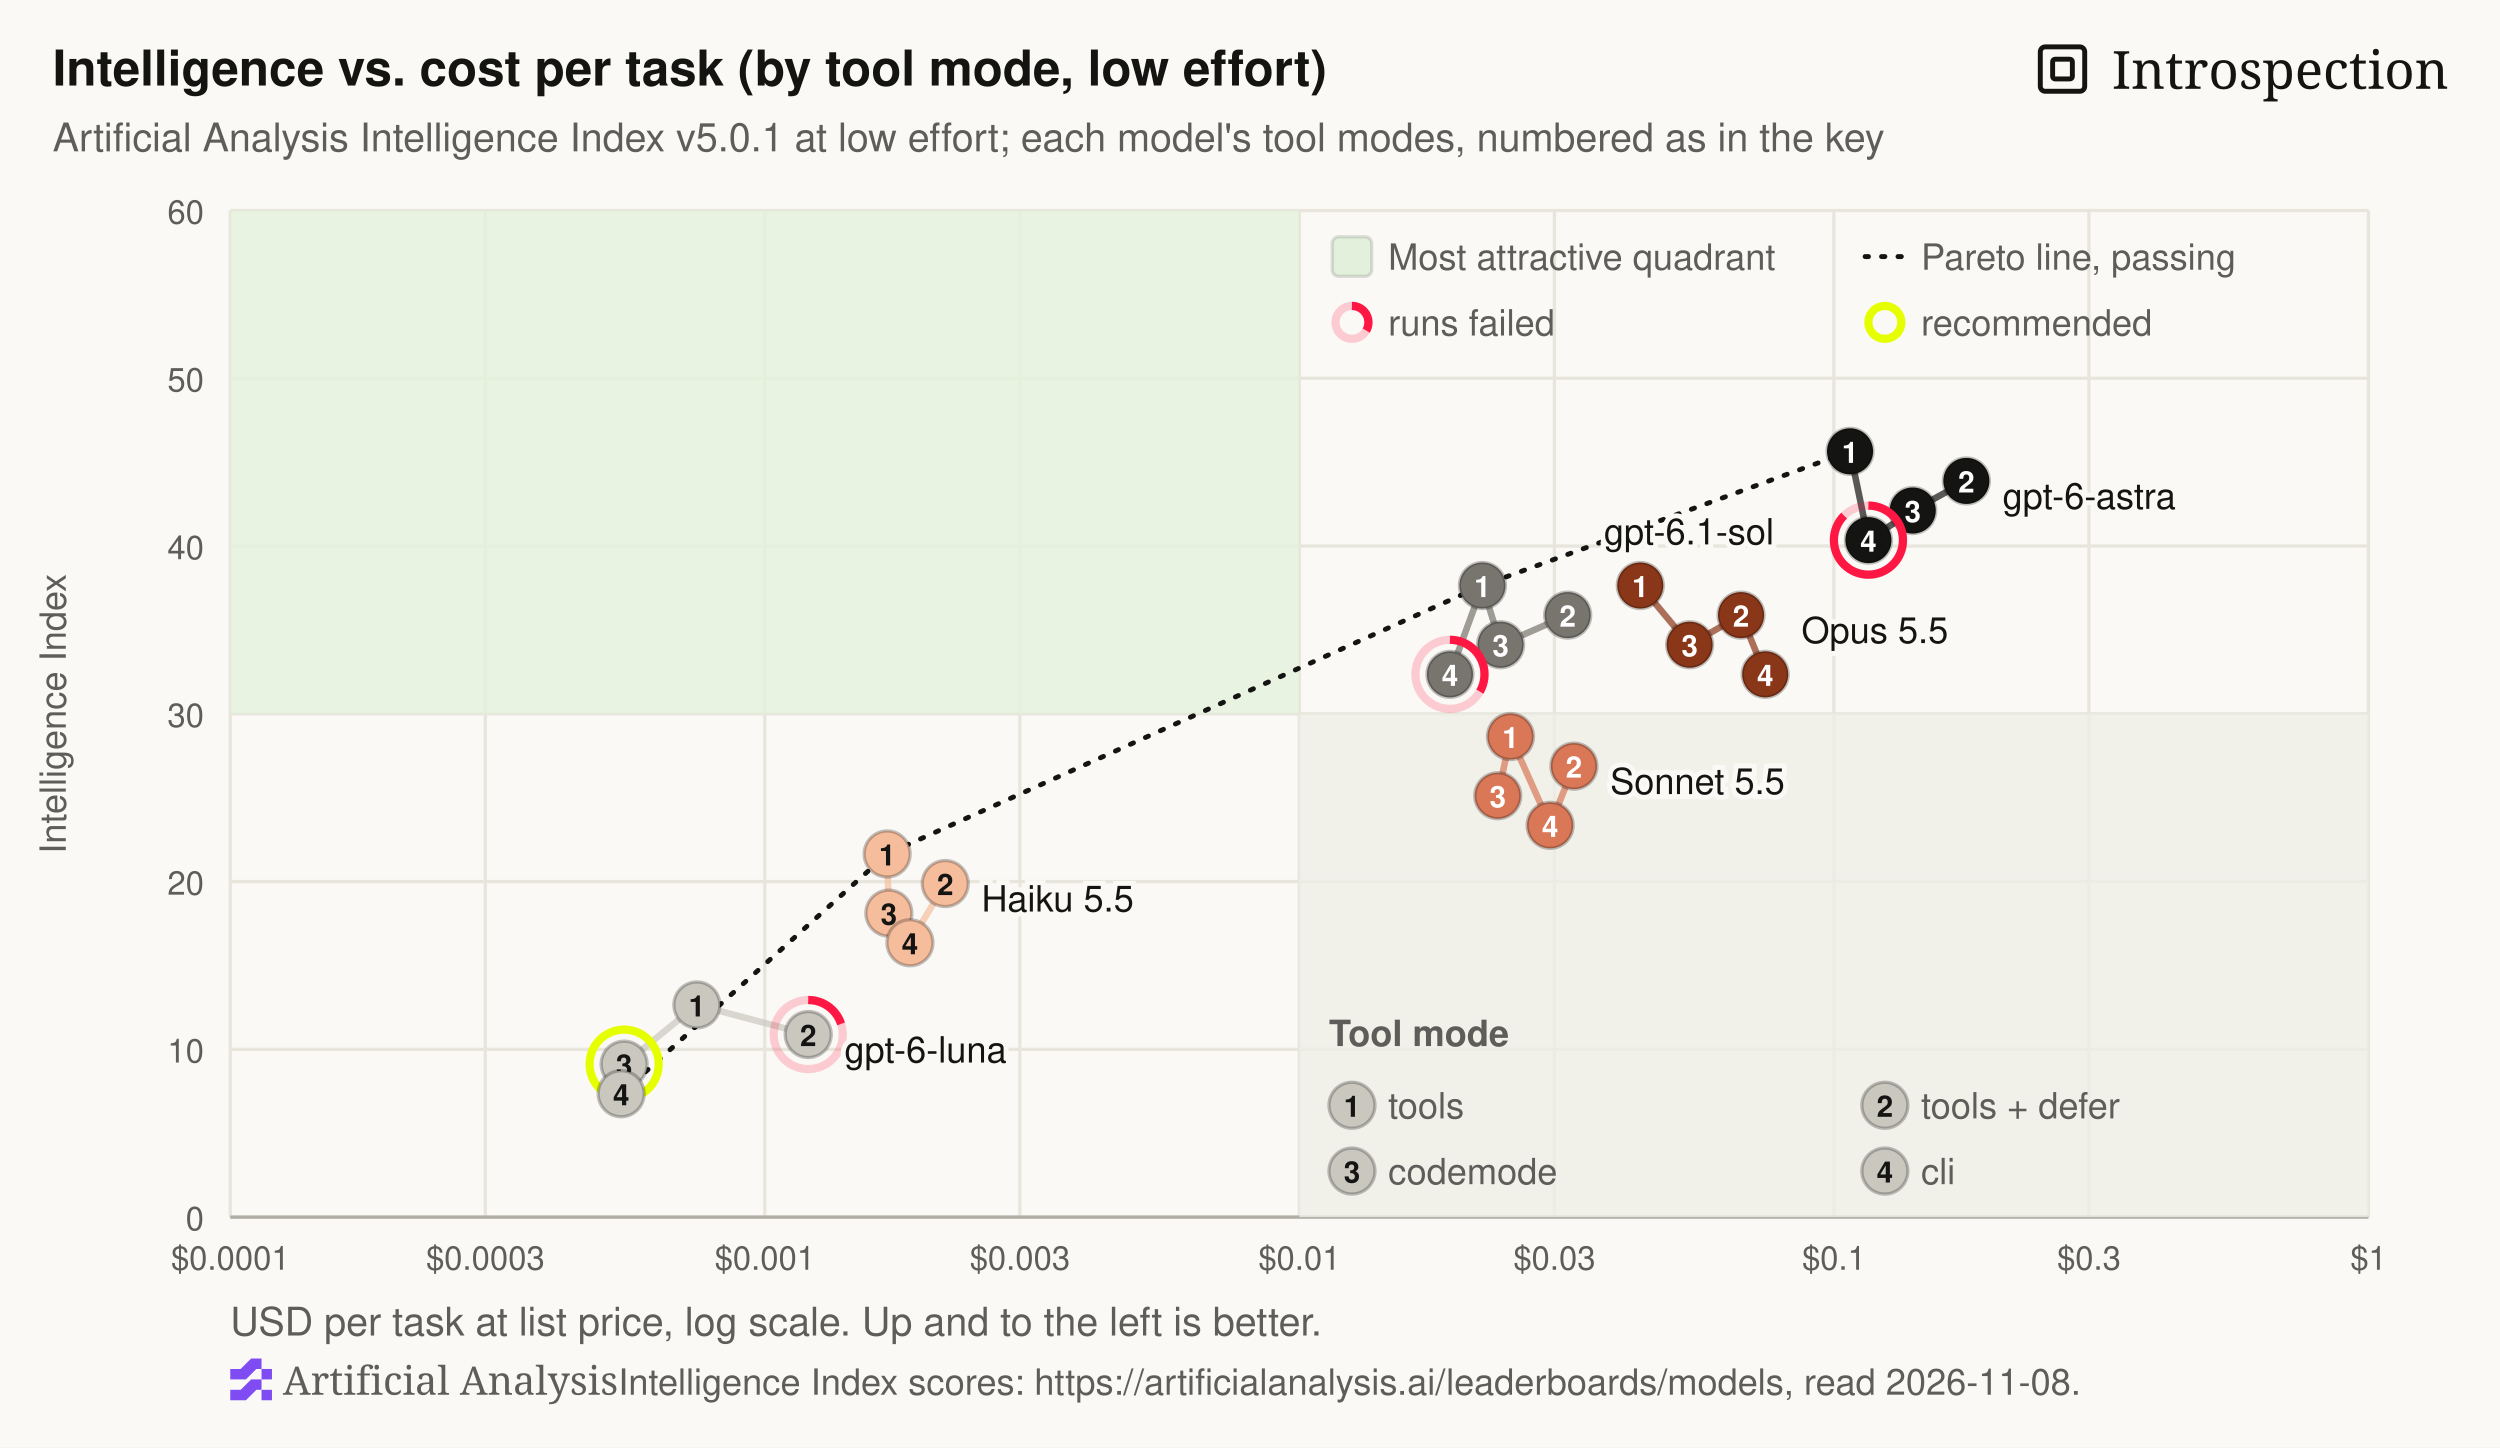
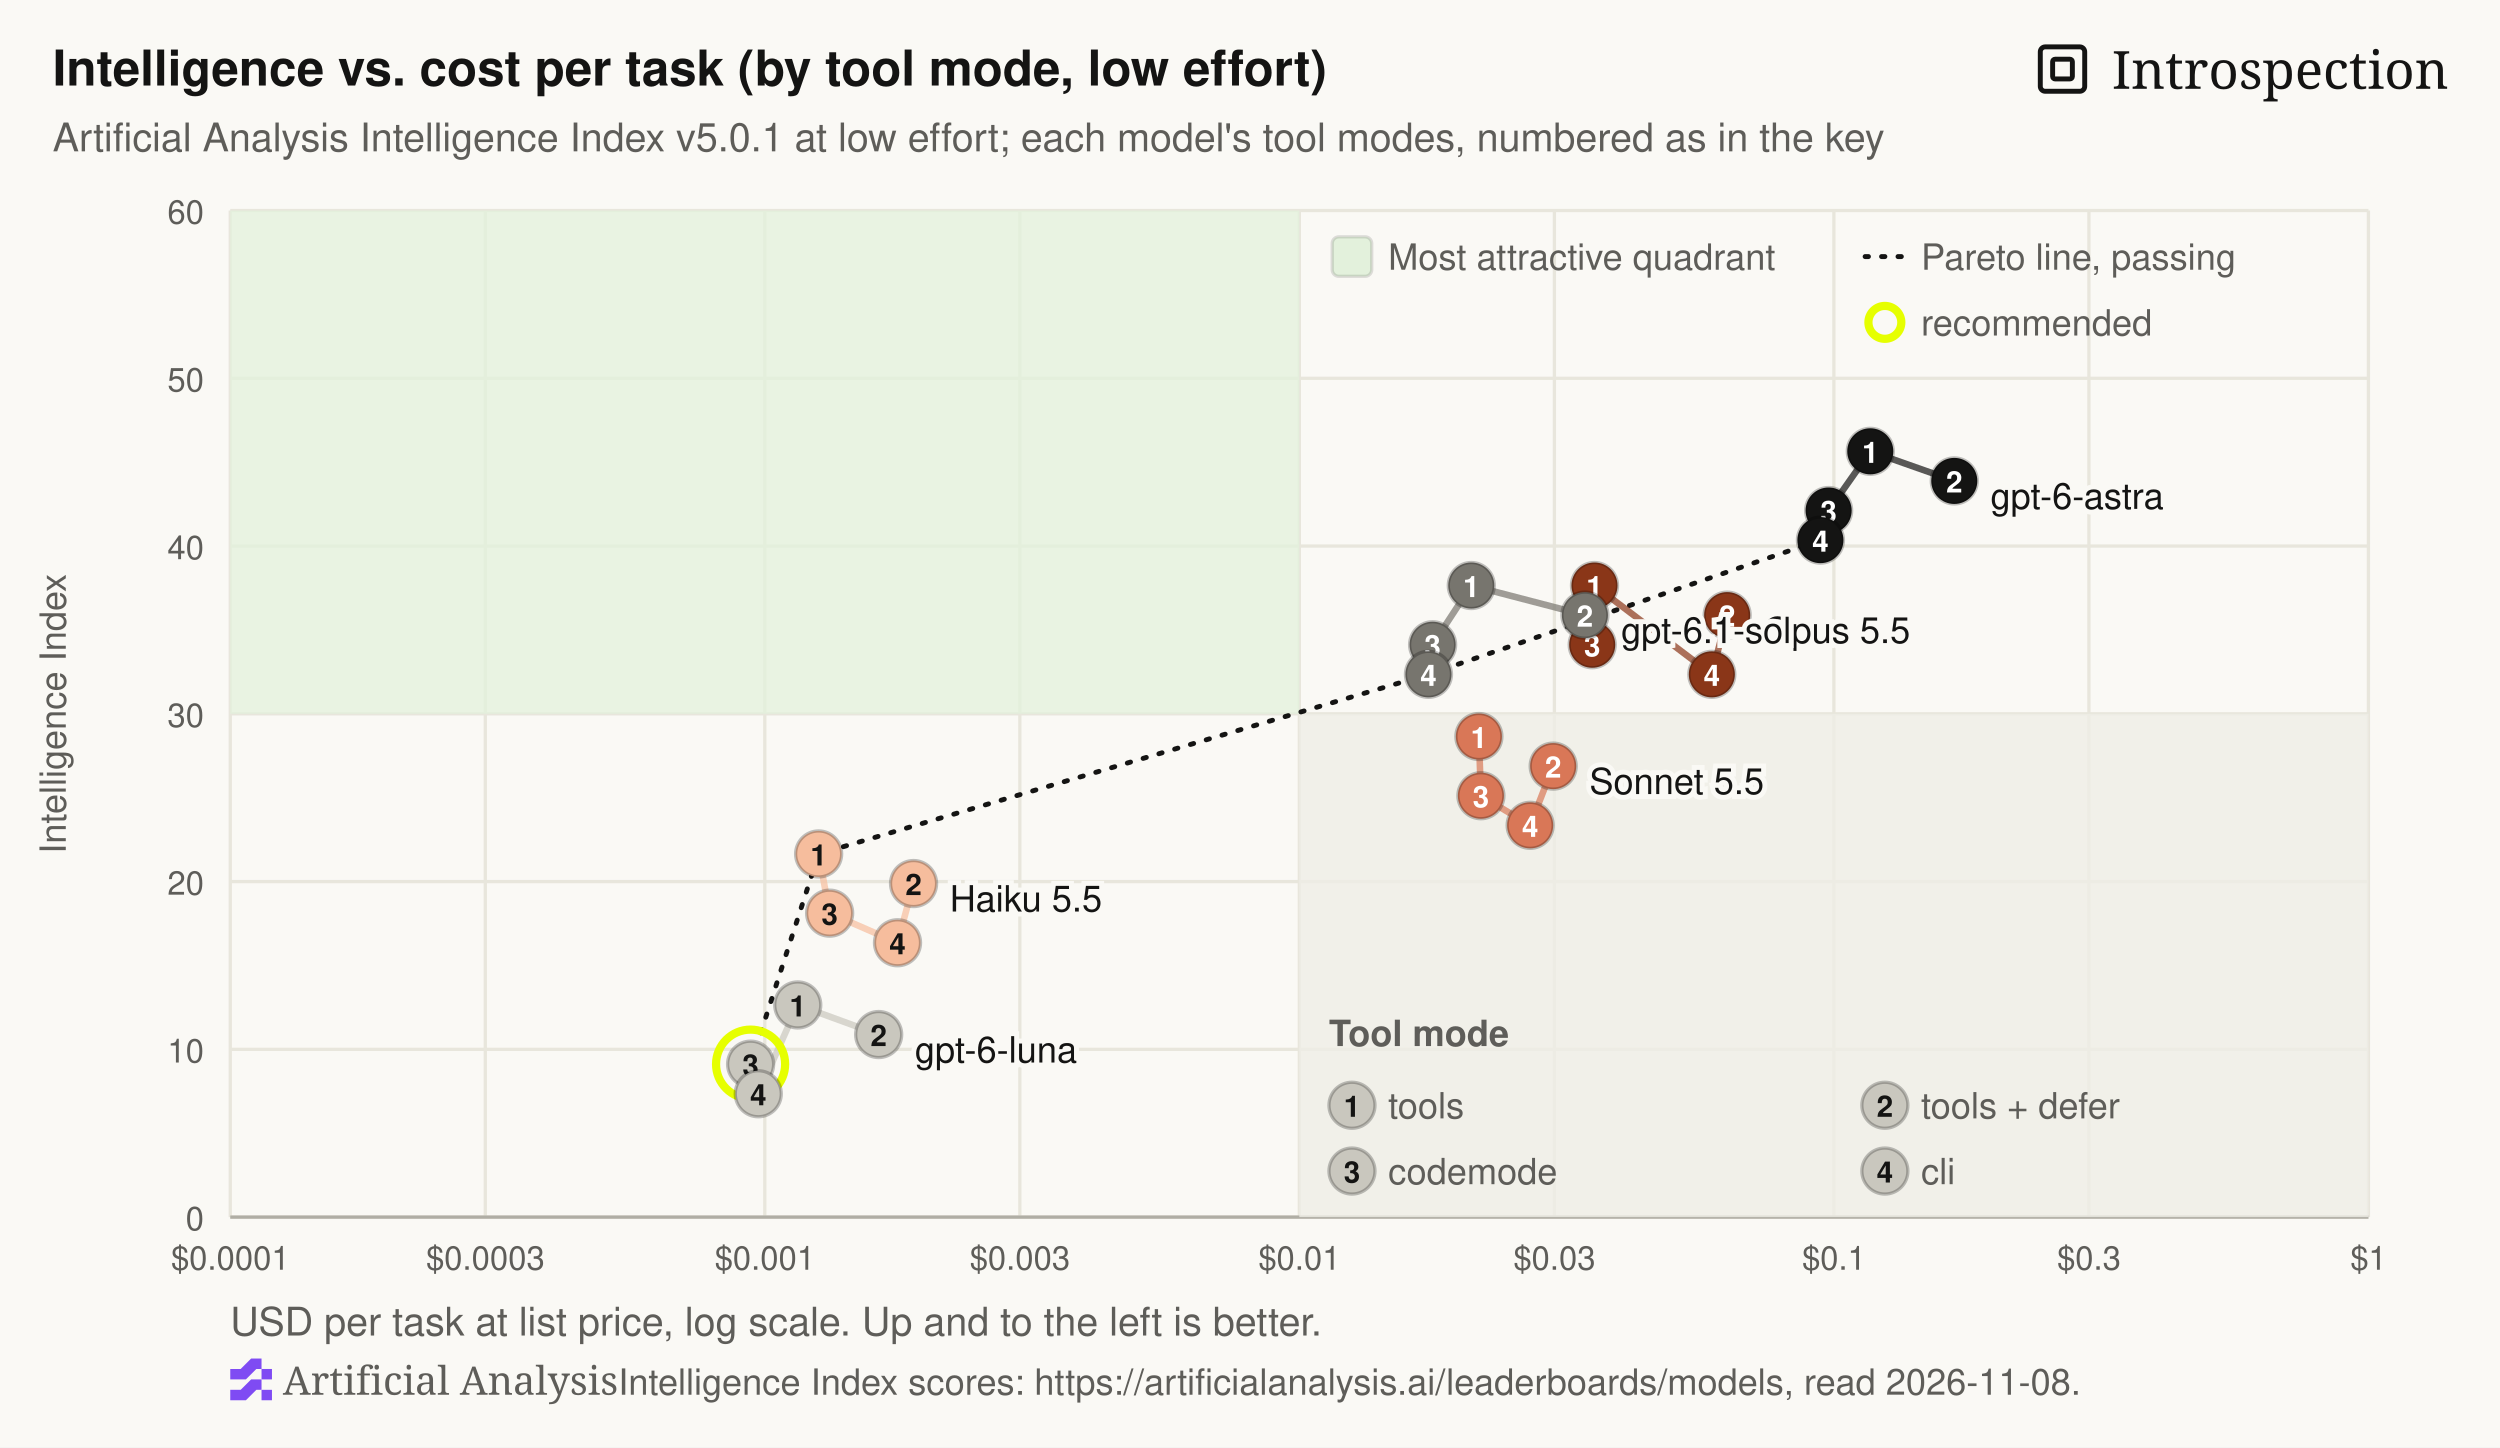
<svg xmlns="http://www.w3.org/2000/svg" width="760" height="440" viewBox="0 0 760 440" font-family="-apple-system, Segoe UI, Helvetica, Arial, sans-serif">
  <rect width="760" height="440" fill="#faf9f5" />
  <text x="16" y="26" font-size="15" font-weight="600" fill="#141413">Intelligence vs. cost per task (by tool mode, low effort)</text>
  <g transform="translate(618 12) scale(0.75)" fill="none" stroke="#141413" stroke-width="2" stroke-linecap="round" stroke-linejoin="round">
    <rect x="3" y="3" width="18" height="18" rx="2" />
    <rect x="8" y="8" width="8" height="8" rx="1" />
  </g>
  <text x="642" y="27" font-size="16" font-family="Georgia, serif" fill="#141413">Introspection</text>
  <text x="16" y="46" font-size="12" fill="#5e5d59">Artificial Analysis Intelligence Index v5.0.1 at low effort; each model's tool modes, numbered as in the key</text>
  <line x1="70" y1="370" x2="720" y2="370" stroke="#e8e6dc" />
  <text x="62" y="374" font-size="10" text-anchor="end" fill="#5e5d59">0</text>
  <line x1="70" y1="319" x2="720" y2="319" stroke="#e8e6dc" />
  <text x="62" y="323" font-size="10" text-anchor="end" fill="#5e5d59">10</text>
  <line x1="70" y1="268" x2="720" y2="268" stroke="#e8e6dc" />
  <text x="62" y="272" font-size="10" text-anchor="end" fill="#5e5d59">20</text>
  <line x1="70" y1="217" x2="720" y2="217" stroke="#e8e6dc" />
  <text x="62" y="221" font-size="10" text-anchor="end" fill="#5e5d59">30</text>
  <line x1="70" y1="166" x2="720" y2="166" stroke="#e8e6dc" />
  <text x="62" y="170" font-size="10" text-anchor="end" fill="#5e5d59">40</text>
  <line x1="70" y1="115" x2="720" y2="115" stroke="#e8e6dc" />
  <text x="62" y="119" font-size="10" text-anchor="end" fill="#5e5d59">50</text>
  <line x1="70" y1="64" x2="720" y2="64" stroke="#e8e6dc" />
  <text x="62" y="68" font-size="10" text-anchor="end" fill="#5e5d59">60</text>
  <line x1="70" y1="64" x2="70" y2="370" stroke="#e8e6dc" />
  <text x="70" y="386" font-size="10" text-anchor="middle" fill="#5e5d59">$0.0001</text>
  <line x1="147.532" y1="64" x2="147.532" y2="370" stroke="#e8e6dc" />
  <text x="147.532" y="386" font-size="10" text-anchor="middle" fill="#5e5d59">$0.0003</text>
  <line x1="232.5" y1="64" x2="232.5" y2="370" stroke="#e8e6dc" />
  <text x="232.5" y="386" font-size="10" text-anchor="middle" fill="#5e5d59">$0.001</text>
  <line x1="310.032" y1="64" x2="310.032" y2="370" stroke="#e8e6dc" />
  <text x="310.032" y="386" font-size="10" text-anchor="middle" fill="#5e5d59">$0.003</text>
  <line x1="395" y1="64" x2="395" y2="370" stroke="#e8e6dc" />
  <text x="395" y="386" font-size="10" text-anchor="middle" fill="#5e5d59">$0.01</text>
  <line x1="472.532" y1="64" x2="472.532" y2="370" stroke="#e8e6dc" />
  <text x="472.532" y="386" font-size="10" text-anchor="middle" fill="#5e5d59">$0.03</text>
  <line x1="557.5" y1="64" x2="557.5" y2="370" stroke="#e8e6dc" />
  <text x="557.5" y="386" font-size="10" text-anchor="middle" fill="#5e5d59">$0.1</text>
  <line x1="635.032" y1="64" x2="635.032" y2="370" stroke="#e8e6dc" />
  <text x="635.032" y="386" font-size="10" text-anchor="middle" fill="#5e5d59">$0.3</text>
  <line x1="720" y1="64" x2="720" y2="370" stroke="#e8e6dc" />
  <text x="720" y="386" font-size="10" text-anchor="middle" fill="#5e5d59">$1</text>
  <line x1="70" y1="370" x2="720" y2="370" stroke="#b0aea5" />
  <rect x="70" y="64" width="325" height="153" fill="#e3f1dc" opacity="0.75" />
  <rect x="395" y="217" width="325" height="153" fill="#efede6" opacity="0.8" />
-   <polyline points="188.836,332.5 269.697,259.6 450.656,178 562.413,137.2" fill="none" stroke="#141413" stroke-width="1.5" stroke-dasharray="1 4" stroke-linecap="round" />
+   <polyline points="228.181,323.5 248.862,259.6 434.254,205 553.409,164.2" fill="none" stroke="#141413" stroke-width="1.5" stroke-dasharray="1 4" stroke-linecap="round" />
  <rect x="405" y="72" width="12" height="12" rx="2" fill="#e3f1dc" stroke="#0000001f" />
  <text x="422" y="82" font-size="11" fill="#5e5d59">Most attractive quadrant</text>
  <line x1="567" y1="78" x2="581" y2="78" stroke="#141413" stroke-width="1.5" stroke-dasharray="1 4" stroke-linecap="round" />
  <text x="584" y="82" font-size="11" fill="#5e5d59">Pareto line, passing</text>
-   <circle cx="411" cy="98" r="5" fill="none" stroke="#ff174433" stroke-width="2.5" pointer-events="none" />
-   <circle cx="411" cy="98" r="5" fill="none" stroke="#ff1744" stroke-width="2.5" stroke-dasharray="10.472 31.416" transform="rotate(-90 411 98)" pointer-events="none" />
-   <text x="422" y="102" font-size="11" fill="#5e5d59">runs failed</text>
  <circle cx="573" cy="98" r="5" fill="none" stroke="#e6ff00" stroke-width="2.5" />
  <text x="584" y="102" font-size="11" fill="#5e5d59">recommended</text>
-   <polyline points="269.697,259.6 270.209,277.6 276.625,286.6 287.358,268.6" fill="none" stroke="#f6bd9d" stroke-width="2" opacity="0.7" />
-   <polyline points="455.324,241.9 459.181,223.9 471.238,250.9 478.475,232.9" fill="none" stroke="#d97757" stroke-width="2" opacity="0.7" />
-   <polyline points="498.648,178 513.653,196 529.275,187 536.629,205" fill="none" stroke="#8a3618" stroke-width="2" opacity="0.7" />
-   <polyline points="188.836,332.5 189.742,323.5 211.848,305.5 245.705,314.5" fill="none" stroke="#c9c7be" stroke-width="2" opacity="0.7" />
-   <polyline points="440.79,205 450.656,178 456.18,196 476.576,187" fill="none" stroke="#77756e" stroke-width="2" opacity="0.7" />
-   <polyline points="562.413,137.2 568.005,164.2 581.476,155.2 597.775,146.2" fill="none" stroke="#141413" stroke-width="2" opacity="0.7" />
-   <circle cx="189.742" cy="323.5" r="10.5" fill="none" stroke="#e6ff00" stroke-width="2.5" pointer-events="none" />
-   <a href="https://artificialanalysis.ai/models/claude-haiku-5-5" target="_blank">
-     <circle cx="269.697" cy="259.6" r="7" fill="#f6bd9d" stroke="#0000003d" />
-   </a>
-   <text x="269.697" y="263.1" font-size="9" font-weight="600" text-anchor="middle" pointer-events="none" fill="#141413">1</text>
-   <a href="https://artificialanalysis.ai/models/claude-haiku-5-5" target="_blank">
-     <circle cx="287.358" cy="268.6" r="7" fill="#f6bd9d" stroke="#0000003d" />
-   </a>
-   <text x="287.358" y="272.1" font-size="9" font-weight="600" text-anchor="middle" pointer-events="none" fill="#141413">2</text>
-   <a href="https://artificialanalysis.ai/models/claude-haiku-5-5" target="_blank">
-     <circle cx="270.209" cy="277.6" r="7" fill="#f6bd9d" stroke="#0000003d" />
-   </a>
-   <text x="270.209" y="281.1" font-size="9" font-weight="600" text-anchor="middle" pointer-events="none" fill="#141413">3</text>
-   <a href="https://artificialanalysis.ai/models/claude-haiku-5-5" target="_blank">
-     <circle cx="276.625" cy="286.6" r="7" fill="#f6bd9d" stroke="#0000003d" />
-   </a>
-   <text x="276.625" y="290.1" font-size="9" font-weight="600" text-anchor="middle" pointer-events="none" fill="#141413">4</text>
-   <a href="https://artificialanalysis.ai/models/claude-sonnet-5-5" target="_blank">
-     <circle cx="459.181" cy="223.9" r="7" fill="#d97757" stroke="#0000003d" />
-   </a>
-   <text x="459.181" y="227.4" font-size="9" font-weight="600" text-anchor="middle" pointer-events="none" fill="#ffffff">1</text>
-   <a href="https://artificialanalysis.ai/models/claude-sonnet-5-5" target="_blank">
-     <circle cx="478.475" cy="232.9" r="7" fill="#d97757" stroke="#0000003d" />
-   </a>
-   <text x="478.475" y="236.4" font-size="9" font-weight="600" text-anchor="middle" pointer-events="none" fill="#ffffff">2</text>
-   <a href="https://artificialanalysis.ai/models/claude-sonnet-5-5" target="_blank">
-     <circle cx="455.324" cy="241.9" r="7" fill="#d97757" stroke="#0000003d" />
-   </a>
-   <text x="455.324" y="245.4" font-size="9" font-weight="600" text-anchor="middle" pointer-events="none" fill="#ffffff">3</text>
-   <a href="https://artificialanalysis.ai/models/claude-sonnet-5-5" target="_blank">
-     <circle cx="471.238" cy="250.9" r="7" fill="#d97757" stroke="#0000003d" />
-   </a>
-   <text x="471.238" y="254.4" font-size="9" font-weight="600" text-anchor="middle" pointer-events="none" fill="#ffffff">4</text>
-   <a href="https://artificialanalysis.ai/models/claude-opus-5-5" target="_blank">
-     <circle cx="498.648" cy="178" r="7" fill="#8a3618" stroke="#0000003d" />
-   </a>
-   <text x="498.648" y="181.5" font-size="9" font-weight="600" text-anchor="middle" pointer-events="none" fill="#ffffff">1</text>
-   <a href="https://artificialanalysis.ai/models/claude-opus-5-5" target="_blank">
-     <circle cx="529.275" cy="187" r="7" fill="#8a3618" stroke="#0000003d" />
-   </a>
-   <text x="529.275" y="190.5" font-size="9" font-weight="600" text-anchor="middle" pointer-events="none" fill="#ffffff">2</text>
-   <a href="https://artificialanalysis.ai/models/claude-opus-5-5" target="_blank">
-     <circle cx="513.653" cy="196" r="7" fill="#8a3618" stroke="#0000003d" />
-   </a>
-   <text x="513.653" y="199.5" font-size="9" font-weight="600" text-anchor="middle" pointer-events="none" fill="#ffffff">3</text>
-   <a href="https://artificialanalysis.ai/models/claude-opus-5-5" target="_blank">
-     <circle cx="536.629" cy="205" r="7" fill="#8a3618" stroke="#0000003d" />
-   </a>
-   <text x="536.629" y="208.5" font-size="9" font-weight="600" text-anchor="middle" pointer-events="none" fill="#ffffff">4</text>
-   <a href="https://artificialanalysis.ai/models/gpt-6-luna" target="_blank">
-     <circle cx="211.848" cy="305.5" r="7" fill="#c9c7be" stroke="#0000003d" />
-   </a>
-   <text x="211.848" y="309" font-size="9" font-weight="600" text-anchor="middle" pointer-events="none" fill="#141413">1</text>
-   <a href="https://artificialanalysis.ai/models/gpt-6-luna" target="_blank">
-     <circle cx="245.705" cy="314.5" r="7" fill="#c9c7be" stroke="#0000003d" />
-   </a>
-   <circle cx="245.705" cy="314.5" r="10.5" fill="none" stroke="#ff174433" stroke-width="2.5" pointer-events="none" />
-   <circle cx="245.705" cy="314.5" r="10.5" fill="none" stroke="#ff1744" stroke-width="2.5" stroke-dasharray="13.195 65.973" transform="rotate(-90 245.7049 314.5)" pointer-events="none" />
-   <text x="245.705" y="318" font-size="9" font-weight="600" text-anchor="middle" pointer-events="none" fill="#141413">2</text>
-   <a href="https://artificialanalysis.ai/models/gpt-6-luna" target="_blank">
-     <circle cx="189.742" cy="323.5" r="7" fill="#c9c7be" stroke="#0000003d" />
-   </a>
-   <text x="189.742" y="327" font-size="9" font-weight="600" text-anchor="middle" pointer-events="none" fill="#141413">3</text>
-   <a href="https://artificialanalysis.ai/models/gpt-6-luna" target="_blank">
-     <circle cx="188.836" cy="332.5" r="7" fill="#c9c7be" stroke="#0000003d" />
-   </a>
-   <text x="188.836" y="336" font-size="9" font-weight="600" text-anchor="middle" pointer-events="none" fill="#141413">4</text>
-   <a href="https://artificialanalysis.ai/models/gpt-6-1-sol" target="_blank">
-     <circle cx="450.656" cy="178" r="7" fill="#77756e" stroke="#0000003d" />
-   </a>
-   <text x="450.656" y="181.5" font-size="9" font-weight="600" text-anchor="middle" pointer-events="none" fill="#ffffff">1</text>
-   <a href="https://artificialanalysis.ai/models/gpt-6-1-sol" target="_blank">
-     <circle cx="476.576" cy="187" r="7" fill="#77756e" stroke="#0000003d" />
-   </a>
-   <text x="476.576" y="190.5" font-size="9" font-weight="600" text-anchor="middle" pointer-events="none" fill="#ffffff">2</text>
-   <a href="https://artificialanalysis.ai/models/gpt-6-1-sol" target="_blank">
-     <circle cx="456.18" cy="196" r="7" fill="#77756e" stroke="#0000003d" />
-   </a>
-   <text x="456.18" y="199.5" font-size="9" font-weight="600" text-anchor="middle" pointer-events="none" fill="#ffffff">3</text>
-   <a href="https://artificialanalysis.ai/models/gpt-6-1-sol" target="_blank">
-     <circle cx="440.79" cy="205" r="7" fill="#77756e" stroke="#0000003d" />
-   </a>
-   <circle cx="440.79" cy="205" r="10.5" fill="none" stroke="#ff174433" stroke-width="2.5" pointer-events="none" />
-   <circle cx="440.79" cy="205" r="10.5" fill="none" stroke="#ff1744" stroke-width="2.5" stroke-dasharray="21.991 65.973" transform="rotate(-90 440.7899 205)" pointer-events="none" />
-   <text x="440.79" y="208.5" font-size="9" font-weight="600" text-anchor="middle" pointer-events="none" fill="#ffffff">4</text>
-   <a href="https://artificialanalysis.ai/models/gpt-6-astra" target="_blank">
-     <circle cx="562.413" cy="137.2" r="7" fill="#141413" stroke="#0000003d" />
-   </a>
-   <text x="562.413" y="140.7" font-size="9" font-weight="600" text-anchor="middle" pointer-events="none" fill="#ffffff">1</text>
-   <a href="https://artificialanalysis.ai/models/gpt-6-astra" target="_blank">
-     <circle cx="597.775" cy="146.2" r="7" fill="#141413" stroke="#0000003d" />
-   </a>
-   <text x="597.775" y="149.7" font-size="9" font-weight="600" text-anchor="middle" pointer-events="none" fill="#ffffff">2</text>
-   <a href="https://artificialanalysis.ai/models/gpt-6-astra" target="_blank">
-     <circle cx="581.476" cy="155.2" r="7" fill="#141413" stroke="#0000003d" />
-   </a>
-   <text x="581.476" y="158.7" font-size="9" font-weight="600" text-anchor="middle" pointer-events="none" fill="#ffffff">3</text>
-   <a href="https://artificialanalysis.ai/models/gpt-6-astra" target="_blank">
-     <circle cx="568.005" cy="164.2" r="7" fill="#141413" stroke="#0000003d" />
-   </a>
-   <circle cx="568.005" cy="164.2" r="10.5" fill="none" stroke="#ff174433" stroke-width="2.5" pointer-events="none" />
-   <circle cx="568.005" cy="164.2" r="10.5" fill="none" stroke="#ff1744" stroke-width="2.5" stroke-dasharray="57.727 65.973" transform="rotate(-90 568.0051 164.2)" pointer-events="none" />
-   <text x="568.005" y="167.7" font-size="9" font-weight="600" text-anchor="middle" pointer-events="none" fill="#ffffff">4</text>
-   <text x="280.697" y="277.1" text-anchor="start" font-size="11" stroke="#faf9f5" stroke-width="3" paint-order="stroke" fill="#141413" />
-   <text x="298.358" y="277.1" text-anchor="start" font-size="11" stroke="#faf9f5" stroke-width="3" paint-order="stroke" fill="#141413">Haiku 5.5</text>
-   <text x="281.209" y="277.1" text-anchor="start" font-size="11" stroke="#faf9f5" stroke-width="3" paint-order="stroke" fill="#141413" />
-   <text x="287.625" y="277.1" text-anchor="start" font-size="11" stroke="#faf9f5" stroke-width="3" paint-order="stroke" fill="#141413" />
-   <text x="470.181" y="241.4" text-anchor="start" font-size="11" stroke="#faf9f5" stroke-width="3" paint-order="stroke" fill="#141413" />
-   <text x="489.475" y="241.4" text-anchor="start" font-size="11" stroke="#faf9f5" stroke-width="3" paint-order="stroke" fill="#141413">Sonnet 5.5</text>
-   <text x="466.324" y="241.4" text-anchor="start" font-size="11" stroke="#faf9f5" stroke-width="3" paint-order="stroke" fill="#141413" />
-   <text x="482.238" y="241.4" text-anchor="start" font-size="11" stroke="#faf9f5" stroke-width="3" paint-order="stroke" fill="#141413" />
-   <text x="509.648" y="195.5" text-anchor="start" font-size="11" stroke="#faf9f5" stroke-width="3" paint-order="stroke" fill="#141413" />
-   <text x="540.275" y="195.5" text-anchor="start" font-size="11" stroke="#faf9f5" stroke-width="3" paint-order="stroke" fill="#141413" />
-   <text x="524.653" y="195.5" text-anchor="start" font-size="11" stroke="#faf9f5" stroke-width="3" paint-order="stroke" fill="#141413" />
-   <text x="547.629" y="195.5" text-anchor="start" font-size="11" stroke="#faf9f5" stroke-width="3" paint-order="stroke" fill="#141413">Opus 5.5</text>
-   <text x="222.848" y="323" text-anchor="start" font-size="11" stroke="#faf9f5" stroke-width="3" paint-order="stroke" fill="#141413" />
-   <text x="256.705" y="323" text-anchor="start" font-size="11" stroke="#faf9f5" stroke-width="3" paint-order="stroke" fill="#141413">gpt-6-luna</text>
-   <text x="200.742" y="323" text-anchor="start" font-size="11" stroke="#faf9f5" stroke-width="3" paint-order="stroke" fill="#141413" />
-   <text x="199.836" y="323" text-anchor="start" font-size="11" stroke="#faf9f5" stroke-width="3" paint-order="stroke" fill="#141413" />
-   <text x="461.656" y="195.5" text-anchor="start" font-size="11" stroke="#faf9f5" stroke-width="3" paint-order="stroke" fill="#141413" />
-   <text x="487.576" y="165.5" text-anchor="start" font-size="11" stroke="#faf9f5" stroke-width="3" paint-order="stroke" fill="#141413">gpt-6.1-sol</text>
-   <text x="467.18" y="195.5" text-anchor="start" font-size="11" stroke="#faf9f5" stroke-width="3" paint-order="stroke" fill="#141413" />
-   <text x="451.79" y="195.5" text-anchor="start" font-size="11" stroke="#faf9f5" stroke-width="3" paint-order="stroke" fill="#141413" />
-   <text x="573.413" y="154.7" text-anchor="start" font-size="11" stroke="#faf9f5" stroke-width="3" paint-order="stroke" fill="#141413" />
-   <text x="608.775" y="154.7" text-anchor="start" font-size="11" stroke="#faf9f5" stroke-width="3" paint-order="stroke" fill="#141413">gpt-6-astra</text>
-   <text x="592.476" y="154.7" text-anchor="start" font-size="11" stroke="#faf9f5" stroke-width="3" paint-order="stroke" fill="#141413" />
-   <text x="579.005" y="154.7" text-anchor="start" font-size="11" stroke="#faf9f5" stroke-width="3" paint-order="stroke" fill="#141413" />
+   <polyline points="248.862,259.6 252.209,277.6 272.842,286.6 277.723,268.6" fill="none" stroke="#f6bd9d" stroke-width="2" opacity="0.7" />
+   <polyline points="449.584,223.9 450.193,241.9 465.166,250.9 472.168,232.9" fill="none" stroke="#d97757" stroke-width="2" opacity="0.7" />
+   <polyline points="484.029,196 484.725,178 520.394,205 525.061,187" fill="none" stroke="#8a3618" stroke-width="2" opacity="0.7" />
+   <polyline points="228.181,323.5 230.518,332.5 242.516,305.5 267.113,314.5" fill="none" stroke="#c9c7be" stroke-width="2" opacity="0.7" />
+   <polyline points="434.254,205 435.513,196 447.27,178 481.81,187" fill="none" stroke="#77756e" stroke-width="2" opacity="0.7" />
+   <polyline points="553.409,164.2 555.901,155.2 568.567,137.2 594.102,146.2" fill="none" stroke="#141413" stroke-width="2" opacity="0.7" />
+   <circle cx="228.181" cy="323.5" r="10.5" fill="none" stroke="#e6ff00" stroke-width="2.5" pointer-events="none" />
+   <a href="https://artificialanalysis.ai/models/claude-haiku-5-5" target="_blank">
+     <circle cx="248.862" cy="259.6" r="7" fill="#f6bd9d" stroke="#0000003d" />
+   </a>
+   <text x="248.862" y="263.1" font-size="9" font-weight="600" text-anchor="middle" pointer-events="none" fill="#141413">1</text>
+   <a href="https://artificialanalysis.ai/models/claude-haiku-5-5" target="_blank">
+     <circle cx="277.723" cy="268.6" r="7" fill="#f6bd9d" stroke="#0000003d" />
+   </a>
+   <text x="277.723" y="272.1" font-size="9" font-weight="600" text-anchor="middle" pointer-events="none" fill="#141413">2</text>
+   <a href="https://artificialanalysis.ai/models/claude-haiku-5-5" target="_blank">
+     <circle cx="252.209" cy="277.6" r="7" fill="#f6bd9d" stroke="#0000003d" />
+   </a>
+   <text x="252.209" y="281.1" font-size="9" font-weight="600" text-anchor="middle" pointer-events="none" fill="#141413">3</text>
+   <a href="https://artificialanalysis.ai/models/claude-haiku-5-5" target="_blank">
+     <circle cx="272.842" cy="286.6" r="7" fill="#f6bd9d" stroke="#0000003d" />
+   </a>
+   <text x="272.842" y="290.1" font-size="9" font-weight="600" text-anchor="middle" pointer-events="none" fill="#141413">4</text>
+   <a href="https://artificialanalysis.ai/models/claude-sonnet-5-5" target="_blank">
+     <circle cx="449.584" cy="223.9" r="7" fill="#d97757" stroke="#0000003d" />
+   </a>
+   <text x="449.584" y="227.4" font-size="9" font-weight="600" text-anchor="middle" pointer-events="none" fill="#ffffff">1</text>
+   <a href="https://artificialanalysis.ai/models/claude-sonnet-5-5" target="_blank">
+     <circle cx="472.168" cy="232.9" r="7" fill="#d97757" stroke="#0000003d" />
+   </a>
+   <text x="472.168" y="236.4" font-size="9" font-weight="600" text-anchor="middle" pointer-events="none" fill="#ffffff">2</text>
+   <a href="https://artificialanalysis.ai/models/claude-sonnet-5-5" target="_blank">
+     <circle cx="450.193" cy="241.9" r="7" fill="#d97757" stroke="#0000003d" />
+   </a>
+   <text x="450.193" y="245.4" font-size="9" font-weight="600" text-anchor="middle" pointer-events="none" fill="#ffffff">3</text>
+   <a href="https://artificialanalysis.ai/models/claude-sonnet-5-5" target="_blank">
+     <circle cx="465.166" cy="250.9" r="7" fill="#d97757" stroke="#0000003d" />
+   </a>
+   <text x="465.166" y="254.4" font-size="9" font-weight="600" text-anchor="middle" pointer-events="none" fill="#ffffff">4</text>
+   <a href="https://artificialanalysis.ai/models/claude-opus-5-5" target="_blank">
+     <circle cx="484.725" cy="178" r="7" fill="#8a3618" stroke="#0000003d" />
+   </a>
+   <text x="484.725" y="181.5" font-size="9" font-weight="600" text-anchor="middle" pointer-events="none" fill="#ffffff">1</text>
+   <a href="https://artificialanalysis.ai/models/claude-opus-5-5" target="_blank">
+     <circle cx="525.061" cy="187" r="7" fill="#8a3618" stroke="#0000003d" />
+   </a>
+   <text x="525.061" y="190.5" font-size="9" font-weight="600" text-anchor="middle" pointer-events="none" fill="#ffffff">2</text>
+   <a href="https://artificialanalysis.ai/models/claude-opus-5-5" target="_blank">
+     <circle cx="484.029" cy="196" r="7" fill="#8a3618" stroke="#0000003d" />
+   </a>
+   <text x="484.029" y="199.5" font-size="9" font-weight="600" text-anchor="middle" pointer-events="none" fill="#ffffff">3</text>
+   <a href="https://artificialanalysis.ai/models/claude-opus-5-5" target="_blank">
+     <circle cx="520.394" cy="205" r="7" fill="#8a3618" stroke="#0000003d" />
+   </a>
+   <text x="520.394" y="208.5" font-size="9" font-weight="600" text-anchor="middle" pointer-events="none" fill="#ffffff">4</text>
+   <a href="https://artificialanalysis.ai/models/gpt-6-luna" target="_blank">
+     <circle cx="242.516" cy="305.5" r="7" fill="#c9c7be" stroke="#0000003d" />
+   </a>
+   <text x="242.516" y="309" font-size="9" font-weight="600" text-anchor="middle" pointer-events="none" fill="#141413">1</text>
+   <a href="https://artificialanalysis.ai/models/gpt-6-luna" target="_blank">
+     <circle cx="267.113" cy="314.5" r="7" fill="#c9c7be" stroke="#0000003d" />
+   </a>
+   <text x="267.113" y="318" font-size="9" font-weight="600" text-anchor="middle" pointer-events="none" fill="#141413">2</text>
+   <a href="https://artificialanalysis.ai/models/gpt-6-luna" target="_blank">
+     <circle cx="228.181" cy="323.5" r="7" fill="#c9c7be" stroke="#0000003d" />
+   </a>
+   <text x="228.181" y="327" font-size="9" font-weight="600" text-anchor="middle" pointer-events="none" fill="#141413">3</text>
+   <a href="https://artificialanalysis.ai/models/gpt-6-luna" target="_blank">
+     <circle cx="230.518" cy="332.5" r="7" fill="#c9c7be" stroke="#0000003d" />
+   </a>
+   <text x="230.518" y="336" font-size="9" font-weight="600" text-anchor="middle" pointer-events="none" fill="#141413">4</text>
+   <a href="https://artificialanalysis.ai/models/gpt-6-1-sol" target="_blank">
+     <circle cx="447.27" cy="178" r="7" fill="#77756e" stroke="#0000003d" />
+   </a>
+   <text x="447.27" y="181.5" font-size="9" font-weight="600" text-anchor="middle" pointer-events="none" fill="#ffffff">1</text>
+   <a href="https://artificialanalysis.ai/models/gpt-6-1-sol" target="_blank">
+     <circle cx="481.81" cy="187" r="7" fill="#77756e" stroke="#0000003d" />
+   </a>
+   <text x="481.81" y="190.5" font-size="9" font-weight="600" text-anchor="middle" pointer-events="none" fill="#ffffff">2</text>
+   <a href="https://artificialanalysis.ai/models/gpt-6-1-sol" target="_blank">
+     <circle cx="435.513" cy="196" r="7" fill="#77756e" stroke="#0000003d" />
+   </a>
+   <text x="435.513" y="199.5" font-size="9" font-weight="600" text-anchor="middle" pointer-events="none" fill="#ffffff">3</text>
+   <a href="https://artificialanalysis.ai/models/gpt-6-1-sol" target="_blank">
+     <circle cx="434.254" cy="205" r="7" fill="#77756e" stroke="#0000003d" />
+   </a>
+   <text x="434.254" y="208.5" font-size="9" font-weight="600" text-anchor="middle" pointer-events="none" fill="#ffffff">4</text>
+   <a href="https://artificialanalysis.ai/models/gpt-6-astra" target="_blank">
+     <circle cx="568.567" cy="137.2" r="7" fill="#141413" stroke="#0000003d" />
+   </a>
+   <text x="568.567" y="140.7" font-size="9" font-weight="600" text-anchor="middle" pointer-events="none" fill="#ffffff">1</text>
+   <a href="https://artificialanalysis.ai/models/gpt-6-astra" target="_blank">
+     <circle cx="594.102" cy="146.2" r="7" fill="#141413" stroke="#0000003d" />
+   </a>
+   <text x="594.102" y="149.7" font-size="9" font-weight="600" text-anchor="middle" pointer-events="none" fill="#ffffff">2</text>
+   <a href="https://artificialanalysis.ai/models/gpt-6-astra" target="_blank">
+     <circle cx="555.901" cy="155.2" r="7" fill="#141413" stroke="#0000003d" />
+   </a>
+   <text x="555.901" y="158.7" font-size="9" font-weight="600" text-anchor="middle" pointer-events="none" fill="#ffffff">3</text>
+   <a href="https://artificialanalysis.ai/models/gpt-6-astra" target="_blank">
+     <circle cx="553.409" cy="164.2" r="7" fill="#141413" stroke="#0000003d" />
+   </a>
+   <text x="553.409" y="167.7" font-size="9" font-weight="600" text-anchor="middle" pointer-events="none" fill="#ffffff">4</text>
+   <text x="259.862" y="277.1" text-anchor="start" font-size="11" stroke="#faf9f5" stroke-width="3" paint-order="stroke" fill="#141413" />
+   <text x="288.723" y="277.1" text-anchor="start" font-size="11" stroke="#faf9f5" stroke-width="3" paint-order="stroke" fill="#141413">Haiku 5.5</text>
+   <text x="263.209" y="277.1" text-anchor="start" font-size="11" stroke="#faf9f5" stroke-width="3" paint-order="stroke" fill="#141413" />
+   <text x="283.842" y="277.1" text-anchor="start" font-size="11" stroke="#faf9f5" stroke-width="3" paint-order="stroke" fill="#141413" />
+   <text x="460.584" y="241.4" text-anchor="start" font-size="11" stroke="#faf9f5" stroke-width="3" paint-order="stroke" fill="#141413" />
+   <text x="483.168" y="241.4" text-anchor="start" font-size="11" stroke="#faf9f5" stroke-width="3" paint-order="stroke" fill="#141413">Sonnet 5.5</text>
+   <text x="461.193" y="241.4" text-anchor="start" font-size="11" stroke="#faf9f5" stroke-width="3" paint-order="stroke" fill="#141413" />
+   <text x="476.166" y="241.4" text-anchor="start" font-size="11" stroke="#faf9f5" stroke-width="3" paint-order="stroke" fill="#141413" />
+   <text x="495.725" y="195.5" text-anchor="start" font-size="11" stroke="#faf9f5" stroke-width="3" paint-order="stroke" fill="#141413" />
+   <text x="536.061" y="195.5" text-anchor="start" font-size="11" stroke="#faf9f5" stroke-width="3" paint-order="stroke" fill="#141413">Opus 5.5</text>
+   <text x="495.029" y="195.5" text-anchor="start" font-size="11" stroke="#faf9f5" stroke-width="3" paint-order="stroke" fill="#141413" />
+   <text x="531.394" y="195.5" text-anchor="start" font-size="11" stroke="#faf9f5" stroke-width="3" paint-order="stroke" fill="#141413" />
+   <text x="253.516" y="323" text-anchor="start" font-size="11" stroke="#faf9f5" stroke-width="3" paint-order="stroke" fill="#141413" />
+   <text x="278.113" y="323" text-anchor="start" font-size="11" stroke="#faf9f5" stroke-width="3" paint-order="stroke" fill="#141413">gpt-6-luna</text>
+   <text x="239.181" y="323" text-anchor="start" font-size="11" stroke="#faf9f5" stroke-width="3" paint-order="stroke" fill="#141413" />
+   <text x="241.518" y="323" text-anchor="start" font-size="11" stroke="#faf9f5" stroke-width="3" paint-order="stroke" fill="#141413" />
+   <text x="458.27" y="195.5" text-anchor="start" font-size="11" stroke="#faf9f5" stroke-width="3" paint-order="stroke" fill="#141413" />
+   <text x="492.81" y="195.5" text-anchor="start" font-size="11" stroke="#faf9f5" stroke-width="3" paint-order="stroke" fill="#141413">gpt-6.1-sol</text>
+   <text x="446.513" y="195.5" text-anchor="start" font-size="11" stroke="#faf9f5" stroke-width="3" paint-order="stroke" fill="#141413" />
+   <text x="445.254" y="195.5" text-anchor="start" font-size="11" stroke="#faf9f5" stroke-width="3" paint-order="stroke" fill="#141413" />
+   <text x="579.567" y="154.7" text-anchor="start" font-size="11" stroke="#faf9f5" stroke-width="3" paint-order="stroke" fill="#141413" />
+   <text x="605.102" y="154.7" text-anchor="start" font-size="11" stroke="#faf9f5" stroke-width="3" paint-order="stroke" fill="#141413">gpt-6-astra</text>
+   <text x="566.901" y="154.7" text-anchor="start" font-size="11" stroke="#faf9f5" stroke-width="3" paint-order="stroke" fill="#141413" />
+   <text x="564.409" y="154.7" text-anchor="start" font-size="11" stroke="#faf9f5" stroke-width="3" paint-order="stroke" fill="#141413" />
  <text x="404" y="318" font-size="11" font-weight="600" fill="#5e5d59">Tool mode</text>
  <circle cx="411" cy="336" r="7" fill="#c9c7be" stroke="#0000003d" />
  <text x="411" y="339.5" font-size="9" font-weight="600" text-anchor="middle" fill="#141413">1</text>
  <text x="422" y="340" font-size="11" fill="#5e5d59">tools</text>
  <circle cx="573" cy="336" r="7" fill="#c9c7be" stroke="#0000003d" />
  <text x="573" y="339.5" font-size="9" font-weight="600" text-anchor="middle" fill="#141413">2</text>
  <text x="584" y="340" font-size="11" fill="#5e5d59">tools + defer</text>
  <circle cx="411" cy="356" r="7" fill="#c9c7be" stroke="#0000003d" />
  <text x="411" y="359.5" font-size="9" font-weight="600" text-anchor="middle" fill="#141413">3</text>
  <text x="422" y="360" font-size="11" fill="#5e5d59">codemode</text>
  <circle cx="573" cy="356" r="7" fill="#c9c7be" stroke="#0000003d" />
  <text x="573" y="359.5" font-size="9" font-weight="600" text-anchor="middle" fill="#141413">4</text>
  <text x="584" y="360" font-size="11" fill="#5e5d59">cli</text>
  <text x="70" y="406" font-size="12" fill="#5e5d59">USD per task at list price, log scale. Up and to the left is better.</text>
  <g transform="translate(70 413) scale(0.24)">
    <path d="M46.219 52.82H52.819V39.61H46.219H39.609V52.82H46.219Z" fill="#7F4BF3" />
    <path d="M26.41 0L13.2 13.2H0V26.41H19.81L33.01 13.2H39.61V0H26.41Z" fill="#7F4BF3" />
    <path d="M26.41 26.41L13.2 39.61H0V52.82H19.81L33.01 39.61H39.61V26.41H26.41Z" fill="#7F4BF3" />
    <path d="M52.819 26.41V13.2H46.219H39.609V26.41H46.219H52.819Z" fill="#7F4BF3" />
  </g>
  <text x="86" y="424" font-size="12" font-family="Georgia, serif" fill="#5e5d59">Artificial Analysis</text>
  <text x="187.95" y="424" font-size="11" fill="#5e5d59">Intelligence Index scores: <a href="https://artificialanalysis.ai/leaderboards/models" target="_blank">https://artificialanalysis.ai/leaderboards/models</a>, read 2026-11-08.</text>
  <text transform="translate(20 217) rotate(-90)" font-size="11" text-anchor="middle" fill="#5e5d59">Intelligence Index</text>
</svg>
